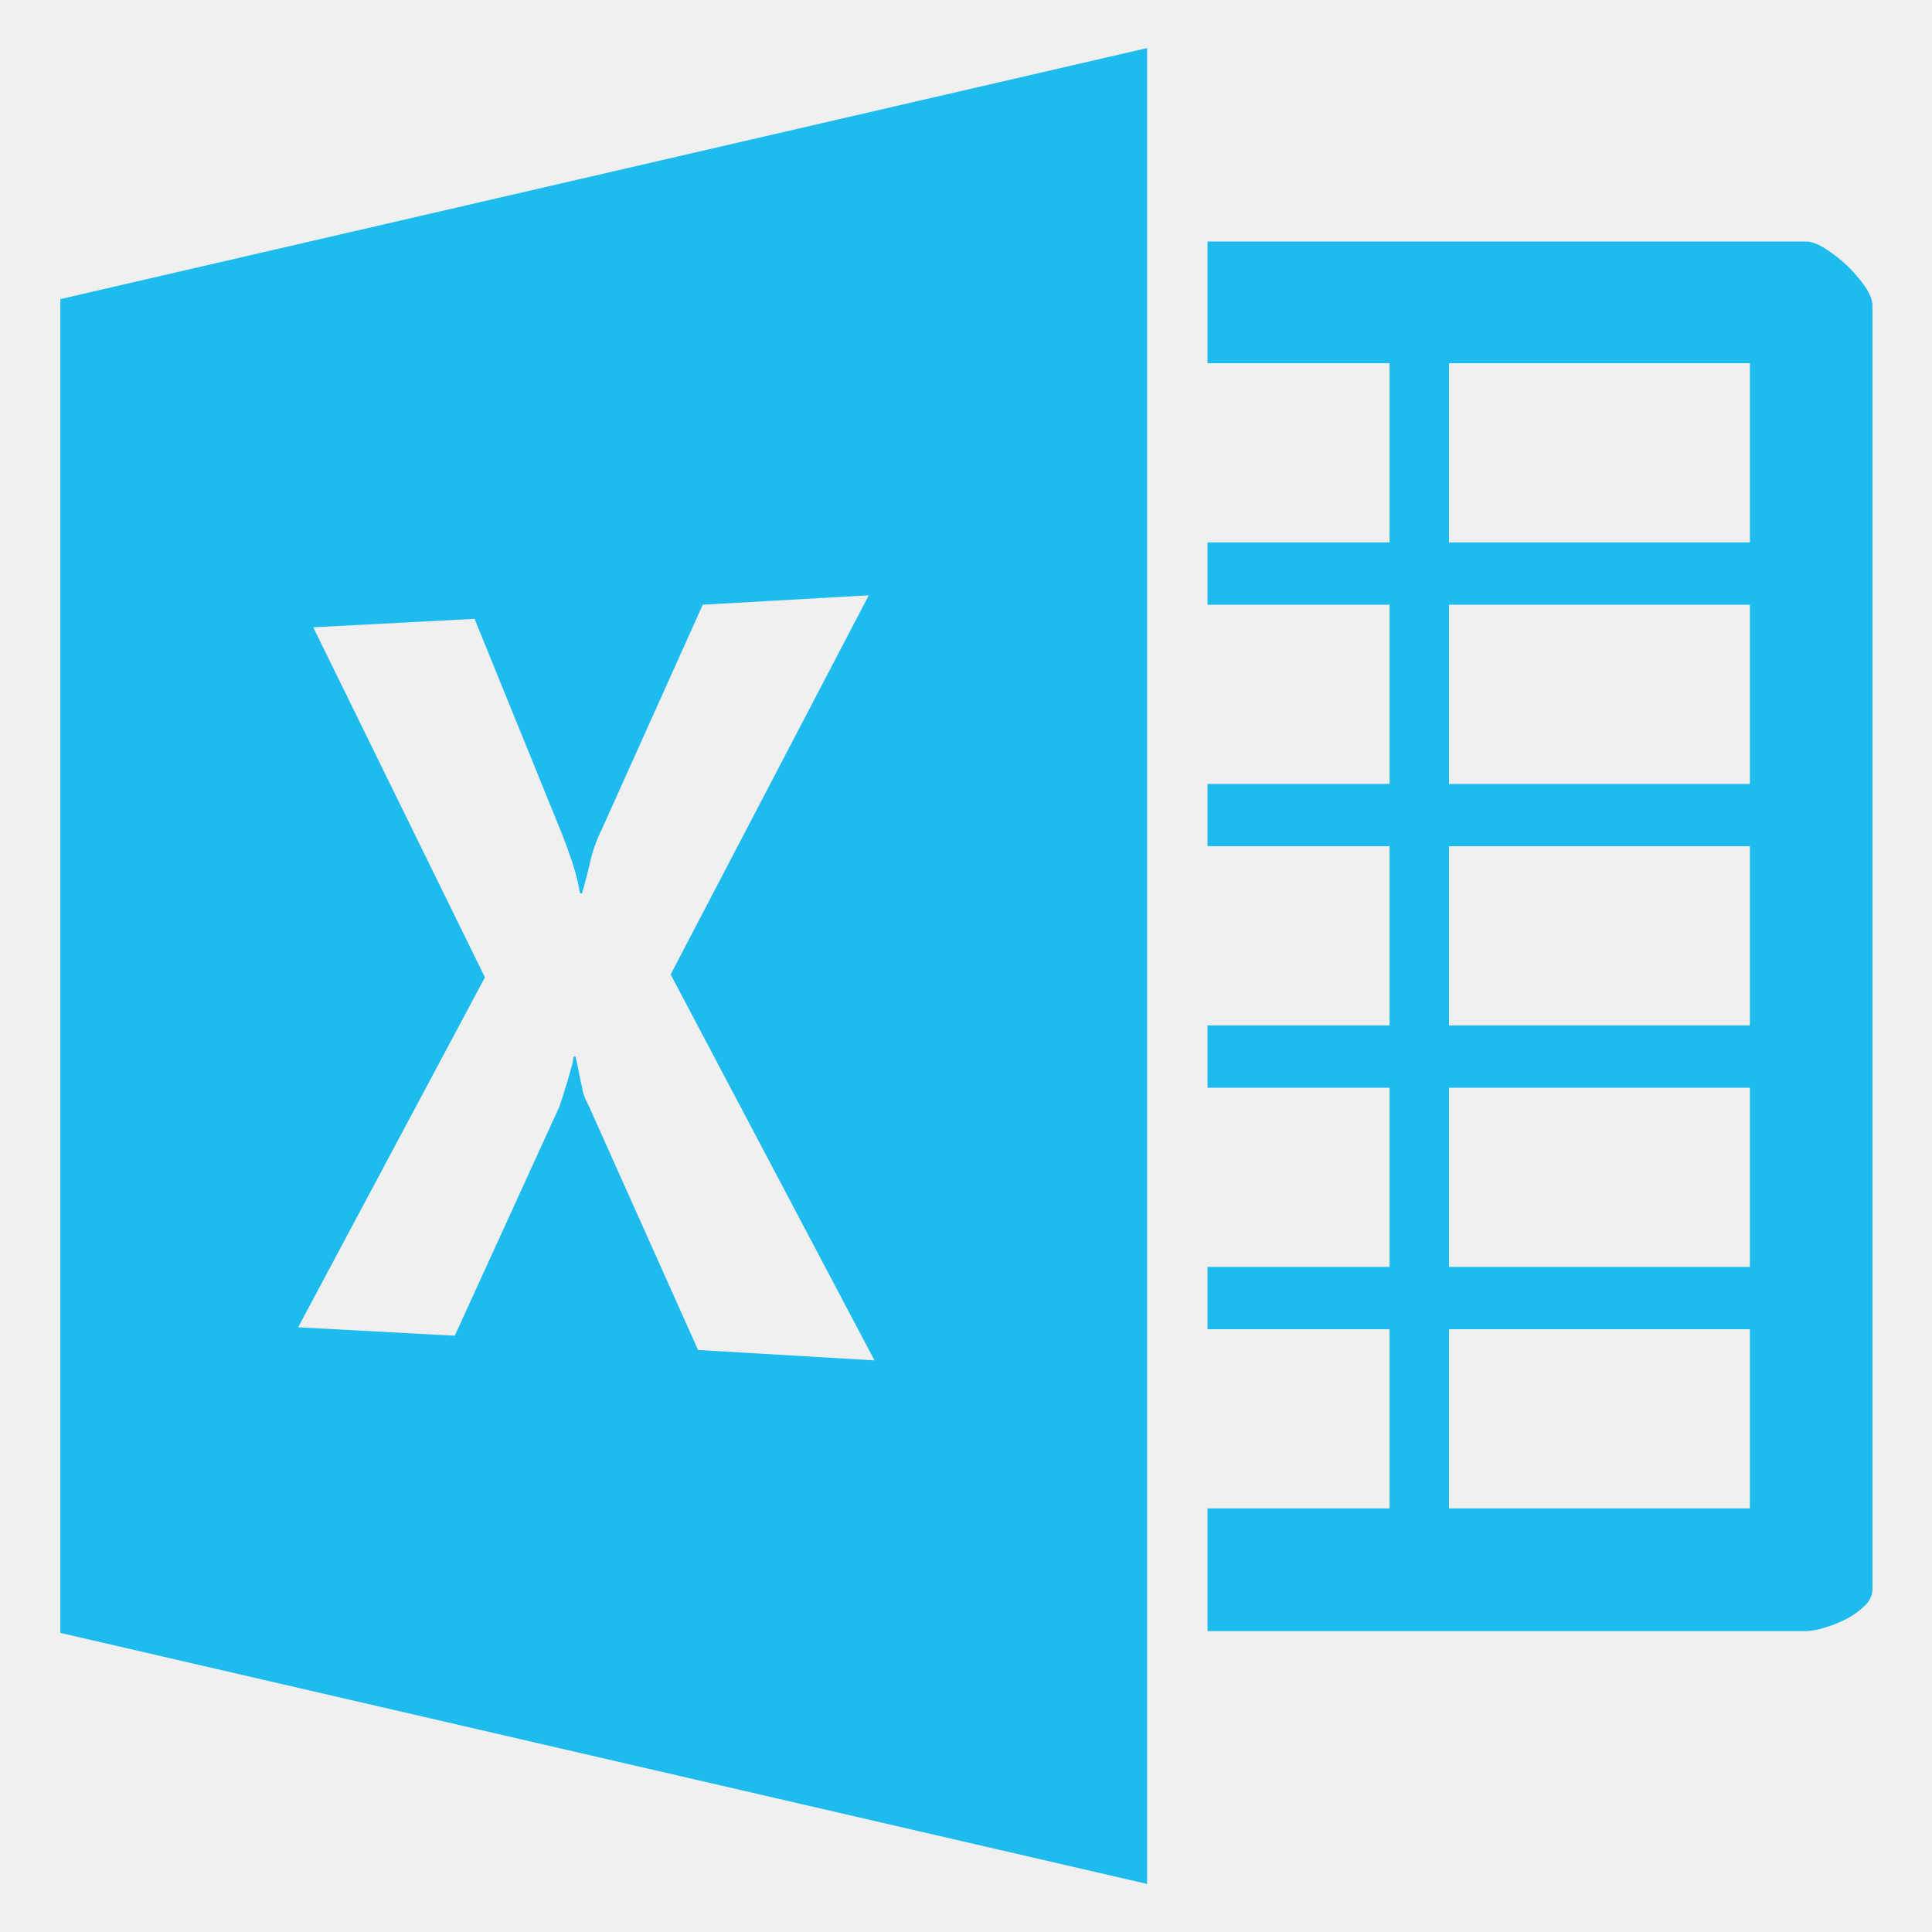
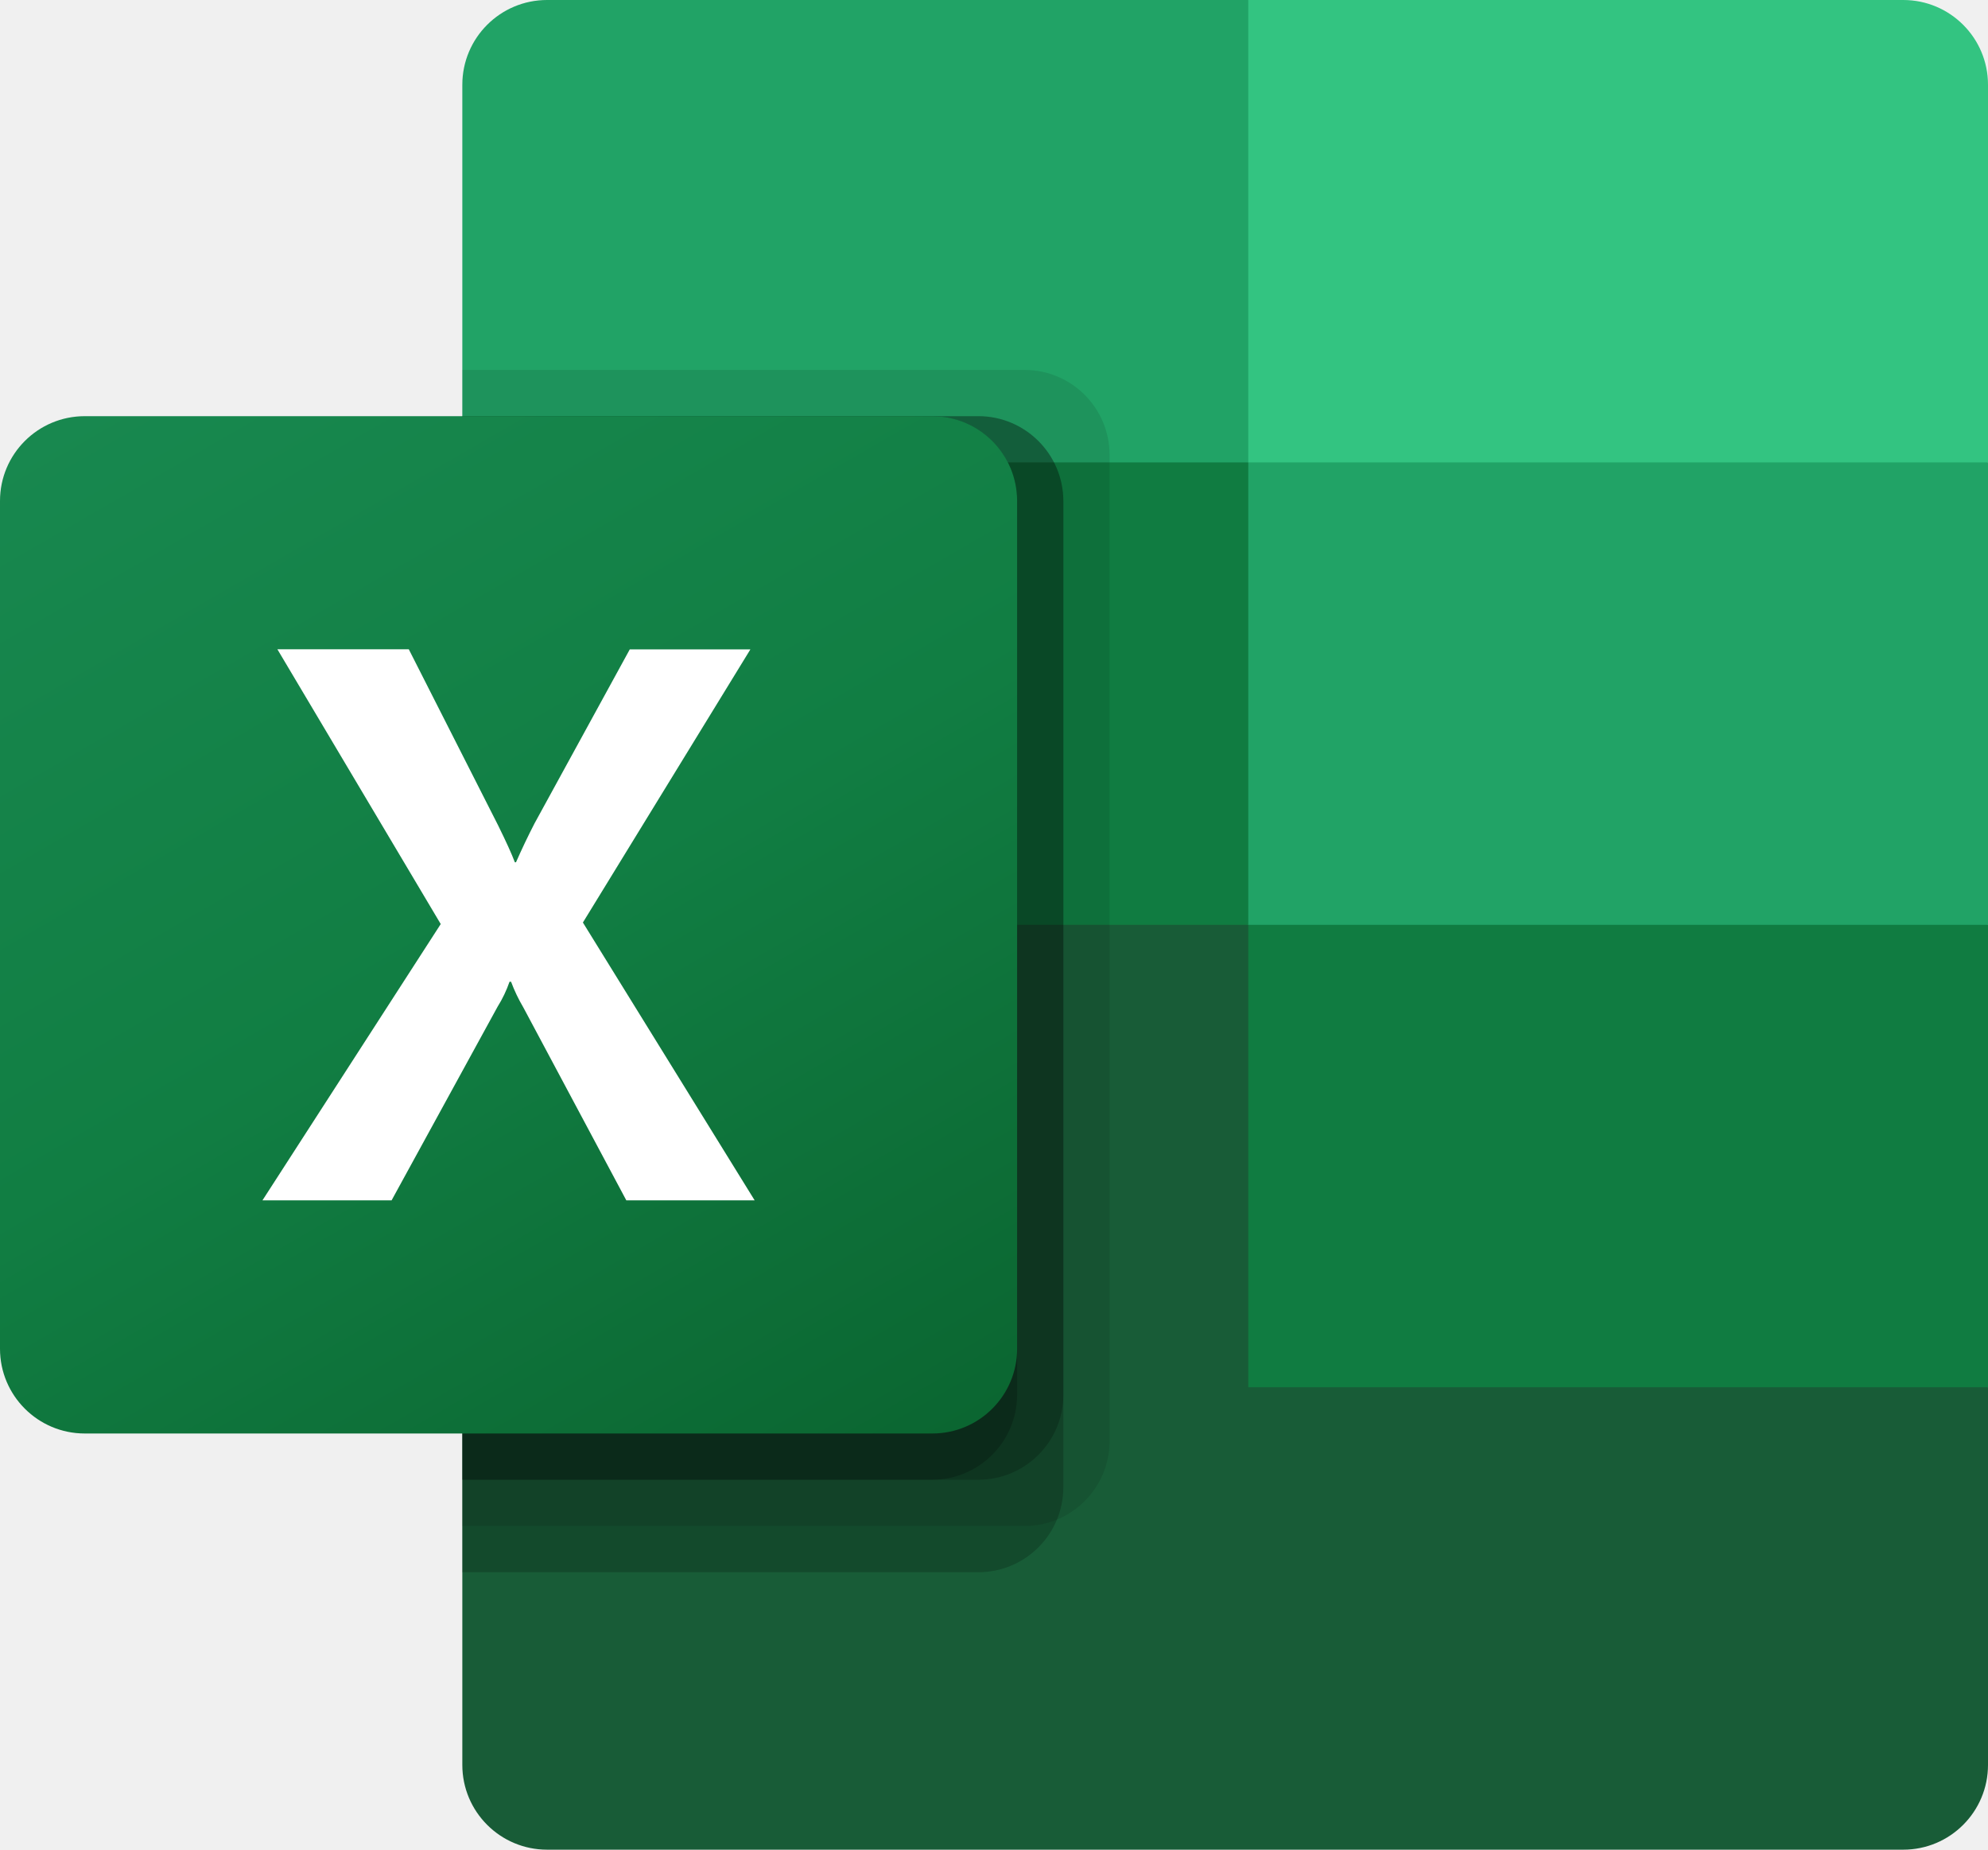
- <svg xmlns="http://www.w3.org/2000/svg" viewBox="8 8 16 16">
-   <path d="M8.5 10.477l9-2.079v15.204l-9-2.079V10.477zm3.516 5.617l-1.547 2.898 1.297.07.867-1.898.027-.082a4.554 4.554 0 0 0 .074-.25.386.386 0 0 0 .016-.082h.016c.01.042.02.084.027.125.008.042.016.084.027.125.005.047.024.1.055.156l.906 2.024 1.461.086-1.688-3.196 1.641-3.14-1.375.078-.836 1.86c-.042.083-.073.17-.094.26a4.704 4.704 0 0 1-.07.27h-.016a1.882 1.882 0 0 0-.066-.261 4.641 4.641 0 0 0-.09-.246l-.718-1.766-1.336.07 1.422 2.899zM22.96 10c.04 0 .094.02.156.059a1.153 1.153 0 0 1 .328.312c.041.06.063.113.063.16v10.633a.188.188 0 0 1-.063.133.623.623 0 0 1-.152.11.98.98 0 0 1-.184.073.552.552 0 0 1-.148.028H18v-1.016h1.508v-1.484H18v-.516h1.508v-1.484H18v-.516h1.508v-1.484H18v-.516h1.508v-1.484H18v-.516h1.508v-1.484H18V10h4.96zm-.469 1.008H20v1.484h2.492v-1.484zm0 2H20v1.484h2.492v-1.484zm0 2H20v1.484h2.492v-1.484zm0 2H20v1.484h2.492v-1.484zm0 2H20v1.484h2.492v-1.484z" fill="#1ebbee" />
+ <svg xmlns="http://www.w3.org/2000/svg" version="1.1" id="Livello_1" x="0px" y="0px" viewBox="0 0 2289.75 2130" enable-background="new 0 0 2289.75 2130" xml:space="preserve">
+   <path fill="#185C37" d="M1437.75,1011.75L532.5,852v1180.393c0,53.907,43.7,97.607,97.607,97.607l0,0h1562.036     c53.907,0,97.607-43.7,97.607-97.607l0,0V1597.5L1437.75,1011.75z" />
+   <path fill="#21A366" d="M1437.75,0H630.107C576.2,0,532.5,43.7,532.5,97.607c0,0,0,0,0,0V532.5l905.25,532.5L1917,1224.75     L2289.75,1065V532.5L1437.75,0z" />
+   <path fill="#107C41" d="M532.5,532.5h905.25V1065H532.5V532.5z" />
+   <path opacity="0.1" enable-background="new    " d="M1180.393,426H532.5v1331.25h647.893c53.834-0.175,97.432-43.773,97.607-97.607     V523.607C1277.825,469.773,1234.227,426.175,1180.393,426z" />
+   <path opacity="0.2" enable-background="new    " d="M1127.143,479.25H532.5V1810.5h594.643     c53.834-0.175,97.432-43.773,97.607-97.607V576.857C1224.575,523.023,1180.977,479.425,1127.143,479.25z" />
+   <path opacity="0.2" enable-background="new    " d="M1127.143,479.25H532.5V1704h594.643c53.834-0.175,97.432-43.773,97.607-97.607     V576.857C1224.575,523.023,1180.977,479.425,1127.143,479.25z" />
+   <path opacity="0.2" enable-background="new    " d="M1073.893,479.25H532.5V1704h541.393c53.834-0.175,97.432-43.773,97.607-97.607     V576.857C1171.325,523.023,1127.727,479.425,1073.893,479.25z" />
+   <linearGradient id="SVGID_1_" gradientUnits="userSpaceOnUse" x1="203.513" y1="1729.018" x2="967.987" y2="404.982" gradientTransform="matrix(1 0 0 -1 0 2132)">
+     <stop offset="0" style="stop-color:#18884F" />
+     <stop offset="0.5" style="stop-color:#117E43" />
+     <stop offset="1" style="stop-color:#0B6631" />
+   </linearGradient>
+   <path fill="url(#SVGID_1_)" d="M97.607,479.25h976.285c53.907,0,97.607,43.7,97.607,97.607v976.285     c0,53.907-43.7,97.607-97.607,97.607H97.607C43.7,1650.75,0,1607.05,0,1553.143V576.857C0,522.95,43.7,479.25,97.607,479.25z" />
+   <path fill="#FFFFFF" d="M302.3,1382.264l205.332-318.169L319.5,747.683h151.336l102.666,202.35     c9.479,19.223,15.975,33.494,19.49,42.919h1.331c6.745-15.336,13.845-30.228,21.3-44.677L725.371,747.79h138.929l-192.925,314.548     L869.2,1382.263H721.378L602.79,1160.158c-5.586-9.45-10.326-19.376-14.164-29.66h-1.757c-3.474,10.075-8.083,19.722-13.739,28.755     l-122.102,223.011H302.3z" />
+   <path fill="#33C481" d="M2192.143,0H1437.75v532.5h852V97.607C2289.75,43.7,2246.05,0,2192.143,0L2192.143,0z" />
+   <path fill="#107C41" d="M1437.75,1065h852v532.5h-852V1065z" />
</svg>
